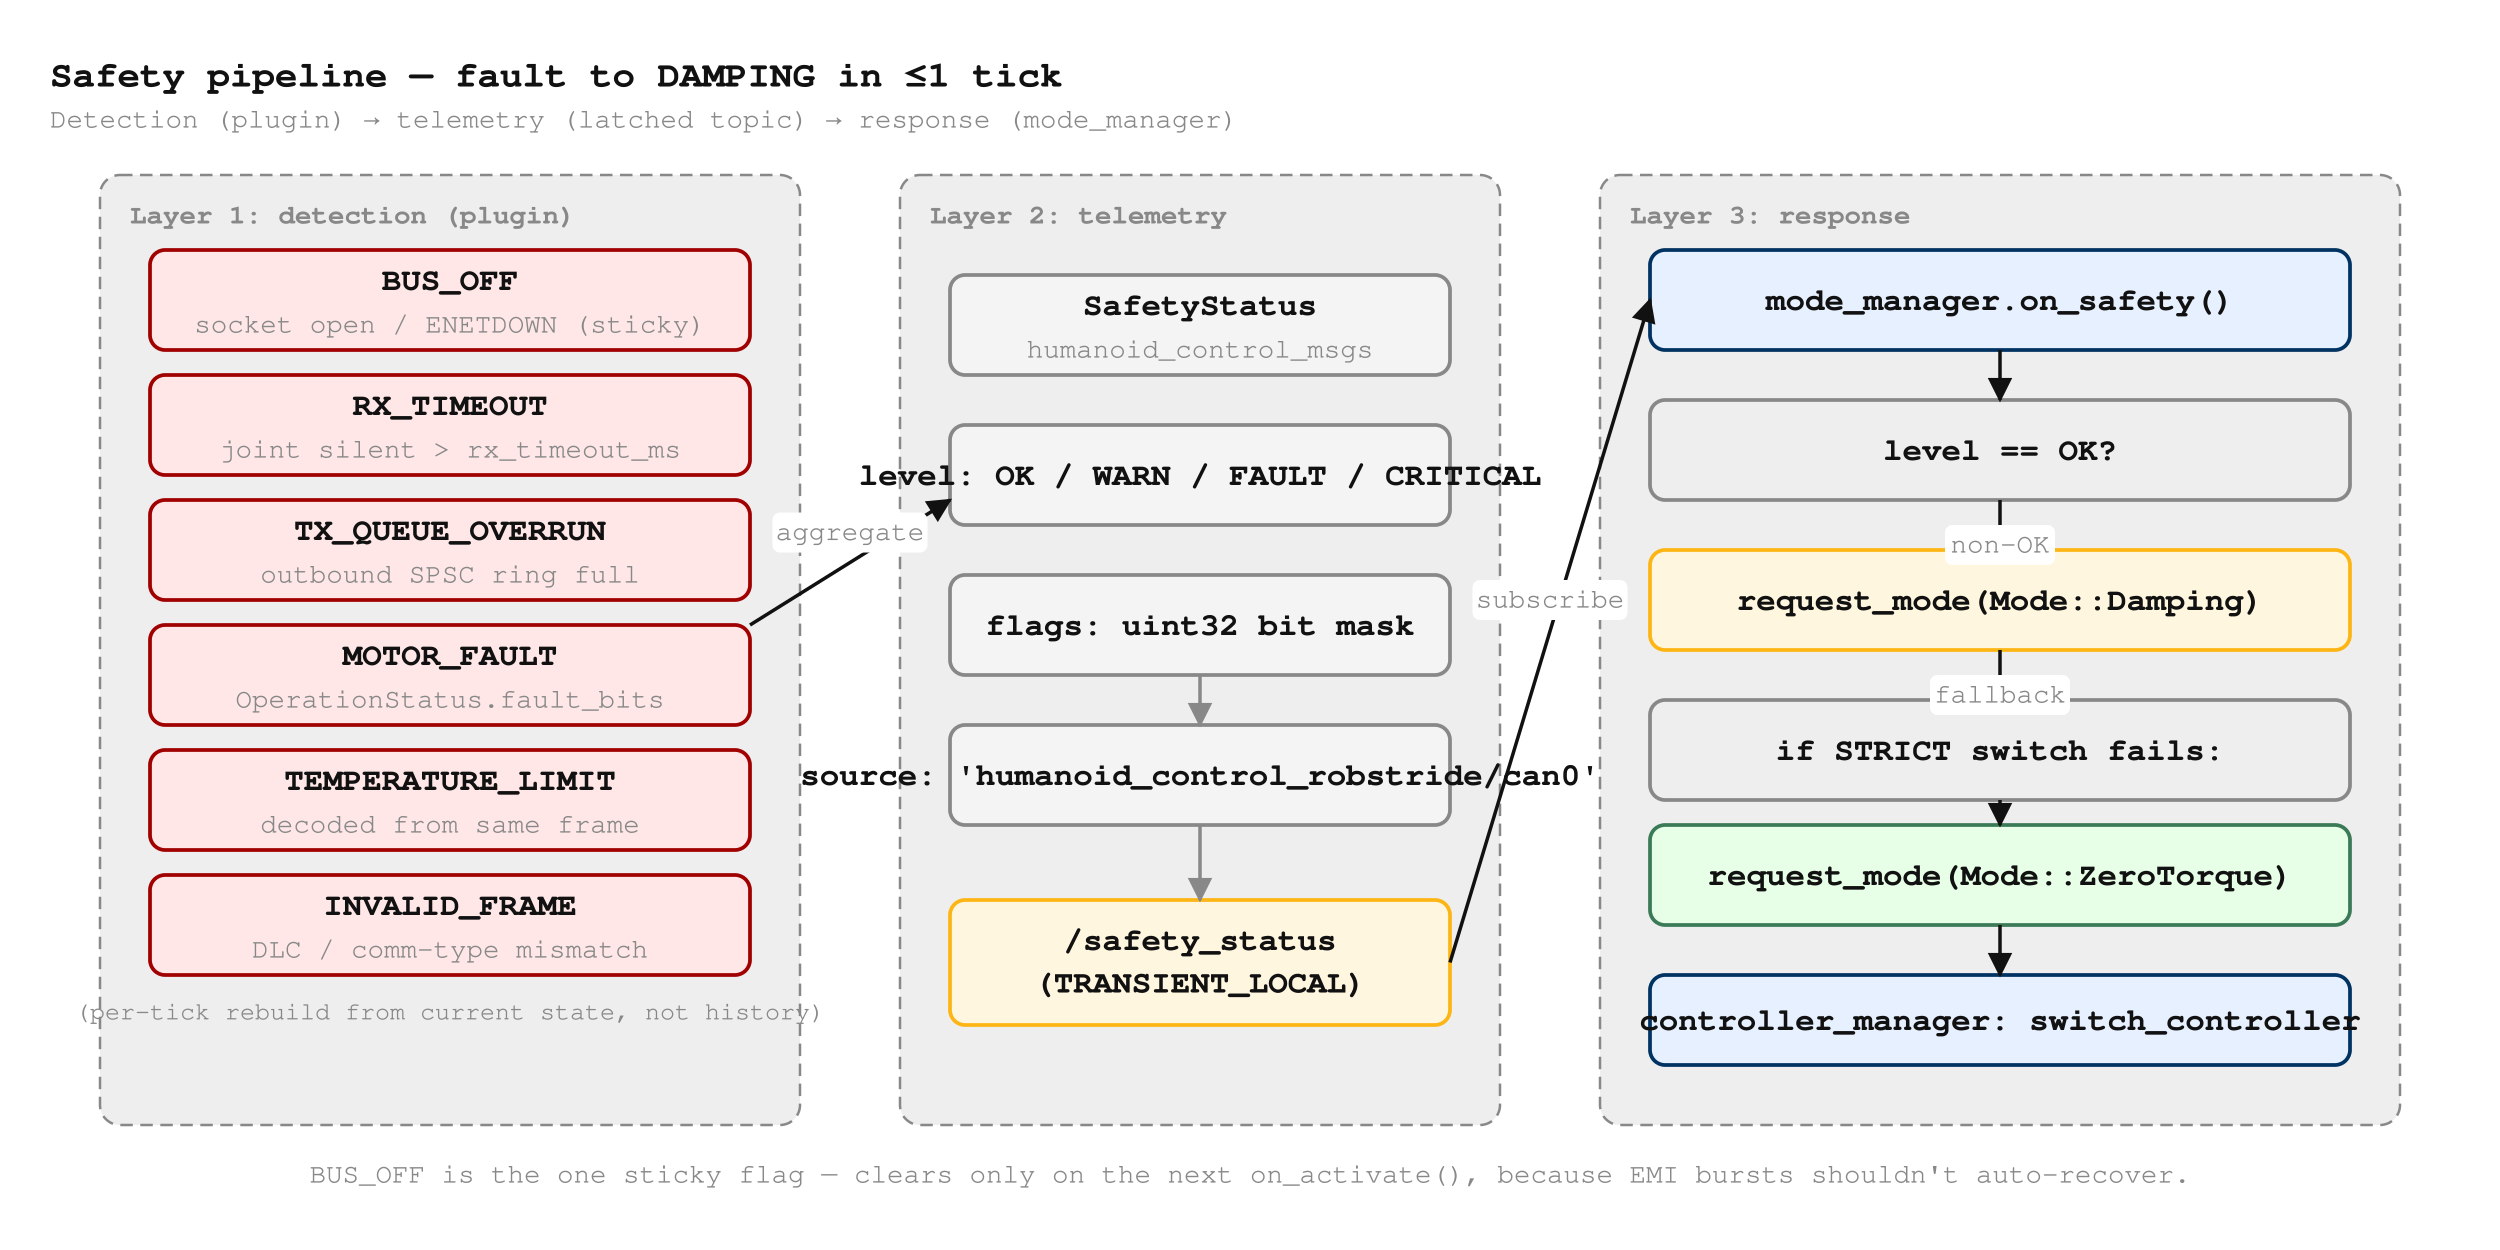
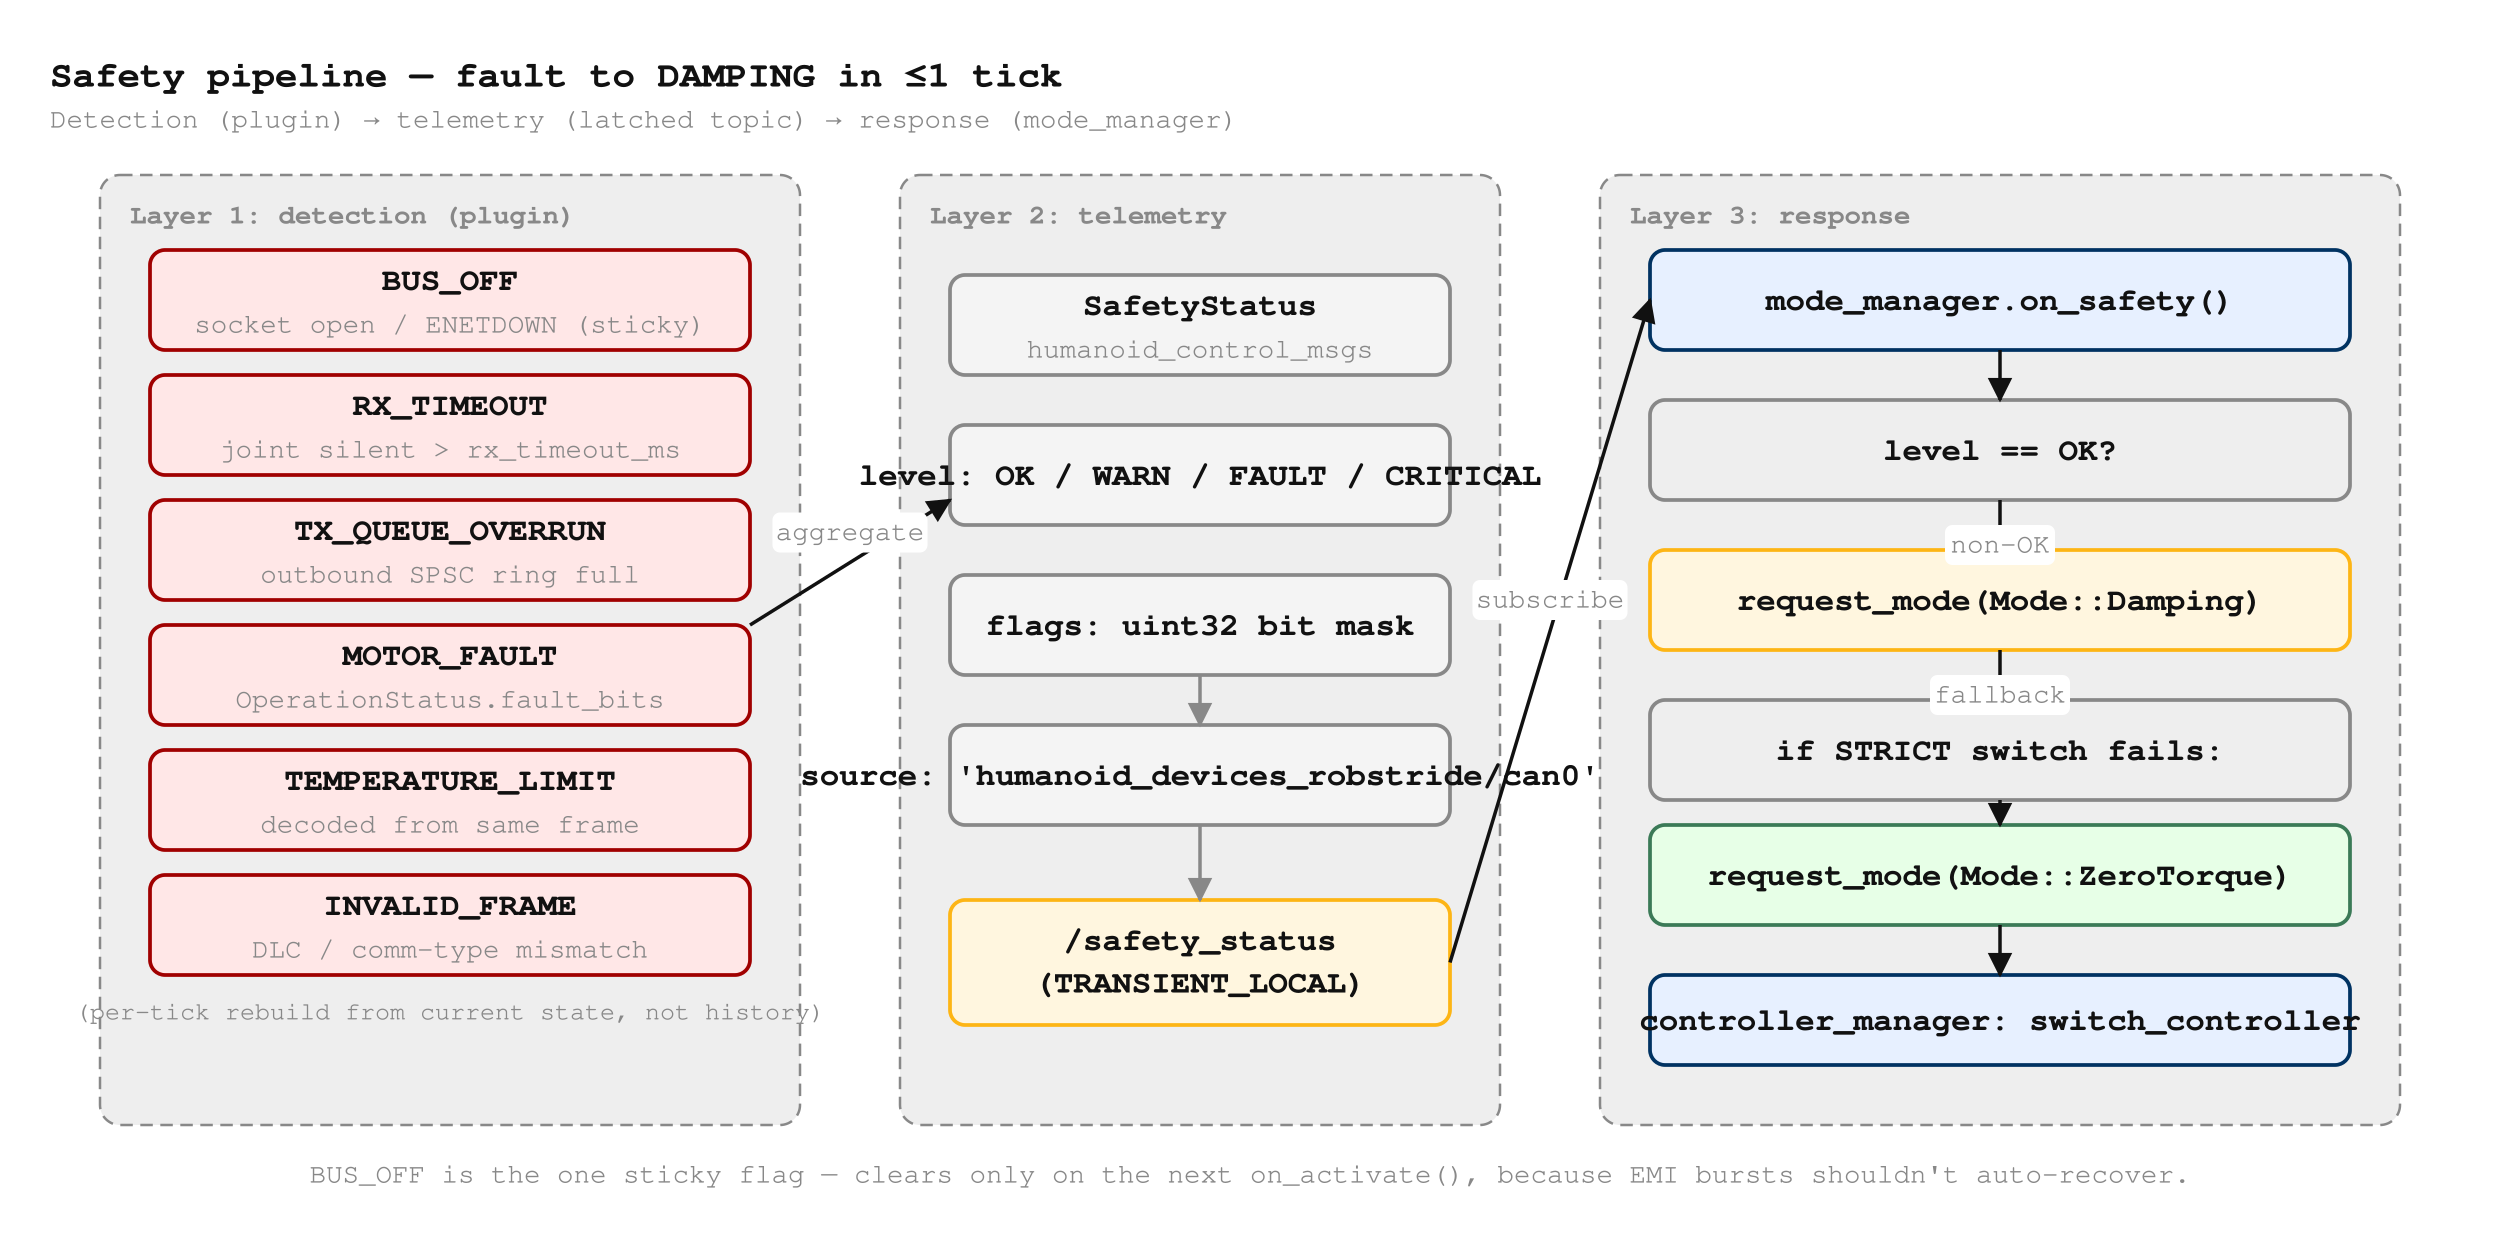
<svg xmlns="http://www.w3.org/2000/svg" viewBox="0 0 1000 500" width="1000" height="500" font-family="ui-monospace, Menlo, Consolas, Courier, monospace" font-size="13" fill="#111111" text-rendering="geometricPrecision">
  <defs>
    <marker id="arrow" viewBox="0 0 10 10" refX="9" refY="5" markerWidth="7" markerHeight="7" orient="auto-start-reverse">
      <path d="M 0 0 L 10 5 L 0 10 z" fill="#111111" />
    </marker>
    <marker id="arrow-grey" viewBox="0 0 10 10" refX="9" refY="5" markerWidth="7" markerHeight="7" orient="auto-start-reverse">
      <path d="M 0 0 L 10 5 L 0 10 z" fill="#888888" />
    </marker>
  </defs>
  <rect width="100%" height="100%" fill="white" />
  <text x="20" y="30" font-size="15" font-weight="700" text-anchor="start" fill="#111111" dominant-baseline="middle">Safety pipeline — fault to DAMPING in ≤1 tick</text>
  <text x="20" y="48" font-size="11" font-weight="400" text-anchor="start" fill="#888888" dominant-baseline="middle">Detection (plugin) → telemetry (latched topic) → response (mode_manager)</text>
  <rect x="40" y="70" width="280" height="380" rx="8" ry="8" fill="#EEEEEE" stroke="#888888" stroke-width="1" stroke-dasharray="5 3" />
  <text x="52" y="86" font-size="11" font-weight="600" text-anchor="start" fill="#888888" dominant-baseline="middle">Layer 1: detection (plugin)</text>
  <rect x="360" y="70" width="240" height="380" rx="8" ry="8" fill="#EEEEEE" stroke="#888888" stroke-width="1" stroke-dasharray="5 3" />
  <text x="372" y="86" font-size="11" font-weight="600" text-anchor="start" fill="#888888" dominant-baseline="middle">Layer 2: telemetry</text>
  <rect x="640" y="70" width="320" height="380" rx="8" ry="8" fill="#EEEEEE" stroke="#888888" stroke-width="1" stroke-dasharray="5 3" />
  <text x="652" y="86" font-size="11" font-weight="600" text-anchor="start" fill="#888888" dominant-baseline="middle">Layer 3: response</text>
  <rect x="60" y="100" width="240" height="40" rx="6" ry="6" fill="#FFE7E7" stroke="#A00000" stroke-width="1.5" />
  <text x="180" y="112" font-size="13" font-weight="600" text-anchor="middle" fill="#111111" dominant-baseline="middle">BUS_OFF</text>
  <text x="180" y="130" font-size="11" font-weight="400" text-anchor="middle" fill="#888888" dominant-baseline="middle">socket open / ENETDOWN (sticky)</text>
  <rect x="60" y="150" width="240" height="40" rx="6" ry="6" fill="#FFE7E7" stroke="#A00000" stroke-width="1.5" />
  <text x="180" y="162" font-size="13" font-weight="600" text-anchor="middle" fill="#111111" dominant-baseline="middle">RX_TIMEOUT</text>
  <text x="180" y="180" font-size="11" font-weight="400" text-anchor="middle" fill="#888888" dominant-baseline="middle">joint silent &gt; rx_timeout_ms</text>
  <rect x="60" y="200" width="240" height="40" rx="6" ry="6" fill="#FFE7E7" stroke="#A00000" stroke-width="1.5" />
  <text x="180" y="212" font-size="13" font-weight="600" text-anchor="middle" fill="#111111" dominant-baseline="middle">TX_QUEUE_OVERRUN</text>
  <text x="180" y="230" font-size="11" font-weight="400" text-anchor="middle" fill="#888888" dominant-baseline="middle">outbound SPSC ring full</text>
  <rect x="60" y="250" width="240" height="40" rx="6" ry="6" fill="#FFE7E7" stroke="#A00000" stroke-width="1.5" />
  <text x="180" y="262" font-size="13" font-weight="600" text-anchor="middle" fill="#111111" dominant-baseline="middle">MOTOR_FAULT</text>
  <text x="180" y="280" font-size="11" font-weight="400" text-anchor="middle" fill="#888888" dominant-baseline="middle">OperationStatus.fault_bits</text>
  <rect x="60" y="300" width="240" height="40" rx="6" ry="6" fill="#FFE7E7" stroke="#A00000" stroke-width="1.5" />
  <text x="180" y="312" font-size="13" font-weight="600" text-anchor="middle" fill="#111111" dominant-baseline="middle">TEMPERATURE_LIMIT</text>
  <text x="180" y="330" font-size="11" font-weight="400" text-anchor="middle" fill="#888888" dominant-baseline="middle">decoded from same frame</text>
  <rect x="60" y="350" width="240" height="40" rx="6" ry="6" fill="#FFE7E7" stroke="#A00000" stroke-width="1.5" />
  <text x="180" y="362" font-size="13" font-weight="600" text-anchor="middle" fill="#111111" dominant-baseline="middle">INVALID_FRAME</text>
  <text x="180" y="380" font-size="11" font-weight="400" text-anchor="middle" fill="#888888" dominant-baseline="middle">DLC / comm-type mismatch</text>
  <text x="180" y="405" font-size="10" font-weight="400" text-anchor="middle" fill="#888888" dominant-baseline="middle">(per-tick rebuild from current state, not history)</text>
  <rect x="380" y="110" width="200" height="40" rx="6" ry="6" fill="#F4F4F4" stroke="#888888" stroke-width="1.5" />
  <text x="480" y="122" font-size="13" font-weight="600" text-anchor="middle" fill="#111111" dominant-baseline="middle">SafetyStatus</text>
  <text x="480" y="140" font-size="11" font-weight="400" text-anchor="middle" fill="#888888" dominant-baseline="middle">humanoid_control_msgs</text>
  <rect x="380" y="170" width="200" height="40" rx="6" ry="6" fill="#F4F4F4" stroke="#888888" stroke-width="1.5" />
  <text x="480" y="190" font-size="13" font-weight="600" text-anchor="middle" fill="#111111" dominant-baseline="middle">level: OK / WARN / FAULT / CRITICAL</text>
  <rect x="380" y="230" width="200" height="40" rx="6" ry="6" fill="#F4F4F4" stroke="#888888" stroke-width="1.5" />
  <text x="480" y="250" font-size="13" font-weight="600" text-anchor="middle" fill="#111111" dominant-baseline="middle">flags: uint32 bit mask</text>
  <rect x="380" y="290" width="200" height="40" rx="6" ry="6" fill="#F4F4F4" stroke="#888888" stroke-width="1.5" />
-   <text x="480" y="310" font-size="13" font-weight="600" text-anchor="middle" fill="#111111" dominant-baseline="middle">source: 'humanoid_control_robstride/can0'</text>
+   <text x="480" y="310" font-size="13" font-weight="600" text-anchor="middle" fill="#111111" dominant-baseline="middle">source: 'humanoid_devices_robstride/can0'</text>
  <rect x="380" y="360" width="200" height="50" rx="6" ry="6" fill="#FFF6DF" stroke="#FDB515" stroke-width="1.5" />
  <text x="480" y="376" font-size="13" font-weight="600" text-anchor="middle" fill="#111111" dominant-baseline="middle">/safety_status</text>
  <text x="480" y="393" font-size="13" font-weight="600" text-anchor="middle" fill="#111111" dominant-baseline="middle">(TRANSIENT_LOCAL)</text>
  <line x1="480" y1="270" x2="480" y2="290" stroke="#888888" stroke-width="1.4" marker-end="url(#arrow-grey)" />
  <line x1="480" y1="330" x2="480" y2="360" stroke="#888888" stroke-width="1.4" marker-end="url(#arrow-grey)" />
  <rect x="660" y="100" width="280" height="40" rx="6" ry="6" fill="#E7F0FF" stroke="#003262" stroke-width="1.5" />
  <text x="800" y="120" font-size="13" font-weight="600" text-anchor="middle" fill="#111111" dominant-baseline="middle">mode_manager.on_safety()</text>
  <rect x="660" y="160" width="280" height="40" rx="6" ry="6" fill="#EEEEEE" stroke="#888888" stroke-width="1.5" />
  <text x="800" y="180" font-size="13" font-weight="600" text-anchor="middle" fill="#111111" dominant-baseline="middle">level == OK?</text>
  <rect x="660" y="220" width="280" height="40" rx="6" ry="6" fill="#FFF6DF" stroke="#FDB515" stroke-width="1.5" />
  <text x="800" y="240" font-size="13" font-weight="600" text-anchor="middle" fill="#111111" dominant-baseline="middle">request_mode(Mode::Damping)</text>
  <rect x="660" y="280" width="280" height="40" rx="6" ry="6" fill="#EEEEEE" stroke="#888888" stroke-width="1.5" />
  <text x="800" y="300" font-size="13" font-weight="600" text-anchor="middle" fill="#111111" dominant-baseline="middle">if STRICT switch fails:</text>
  <rect x="660" y="330" width="280" height="40" rx="6" ry="6" fill="#E7FFE7" stroke="#3B7A57" stroke-width="1.5" />
  <text x="800" y="350" font-size="13" font-weight="600" text-anchor="middle" fill="#111111" dominant-baseline="middle">request_mode(Mode::ZeroTorque)</text>
  <rect x="660" y="390" width="280" height="36" rx="6" ry="6" fill="#E7F0FF" stroke="#003262" stroke-width="1.5" />
  <text x="800" y="408" font-size="13" font-weight="600" text-anchor="middle" fill="#111111" dominant-baseline="middle">controller_manager: switch_controller</text>
  <line x1="800" y1="140" x2="800" y2="160" stroke="#111111" stroke-width="1.4" marker-end="url(#arrow)" />
  <line x1="800" y1="200" x2="800" y2="220" stroke="#111111" stroke-width="1.4" marker-end="url(#arrow)" />
  <rect x="778" y="210" width="44" height="16" rx="3" ry="3" fill="white" stroke="none" />
  <text x="800" y="218" font-size="11" font-weight="400" text-anchor="middle" fill="#888888" dominant-baseline="middle">non-OK</text>
  <line x1="800" y1="260" x2="800" y2="280" stroke="#111111" stroke-width="1.4" marker-end="url(#arrow)" />
  <rect x="772" y="270" width="56" height="16" rx="3" ry="3" fill="white" stroke="none" />
  <text x="800" y="278" font-size="11" font-weight="400" text-anchor="middle" fill="#888888" dominant-baseline="middle">fallback</text>
  <line x1="800" y1="320" x2="800" y2="330" stroke="#111111" stroke-width="1.4" marker-end="url(#arrow)" />
  <line x1="800" y1="370" x2="800" y2="390" stroke="#111111" stroke-width="1.4" marker-end="url(#arrow)" />
  <line x1="300" y1="250" x2="380" y2="200" stroke="#111111" stroke-width="1.4" marker-end="url(#arrow)" />
  <rect x="309" y="205" width="62" height="16" rx="3" ry="3" fill="white" stroke="none" />
  <text x="340" y="213" font-size="11" font-weight="400" text-anchor="middle" fill="#888888" dominant-baseline="middle">aggregate</text>
  <line x1="580" y1="385" x2="660" y2="120" stroke="#111111" stroke-width="1.4" marker-end="url(#arrow)" />
  <rect x="589" y="232" width="62" height="16" rx="3" ry="3" fill="white" stroke="none" />
  <text x="620" y="240" font-size="11" font-weight="400" text-anchor="middle" fill="#888888" dominant-baseline="middle">subscribe</text>
  <text x="500" y="470" font-size="11" font-weight="400" text-anchor="middle" fill="#888888" dominant-baseline="middle">BUS_OFF is the one sticky flag — clears only on the next on_activate(), because EMI bursts shouldn't auto-recover.</text>
</svg>
